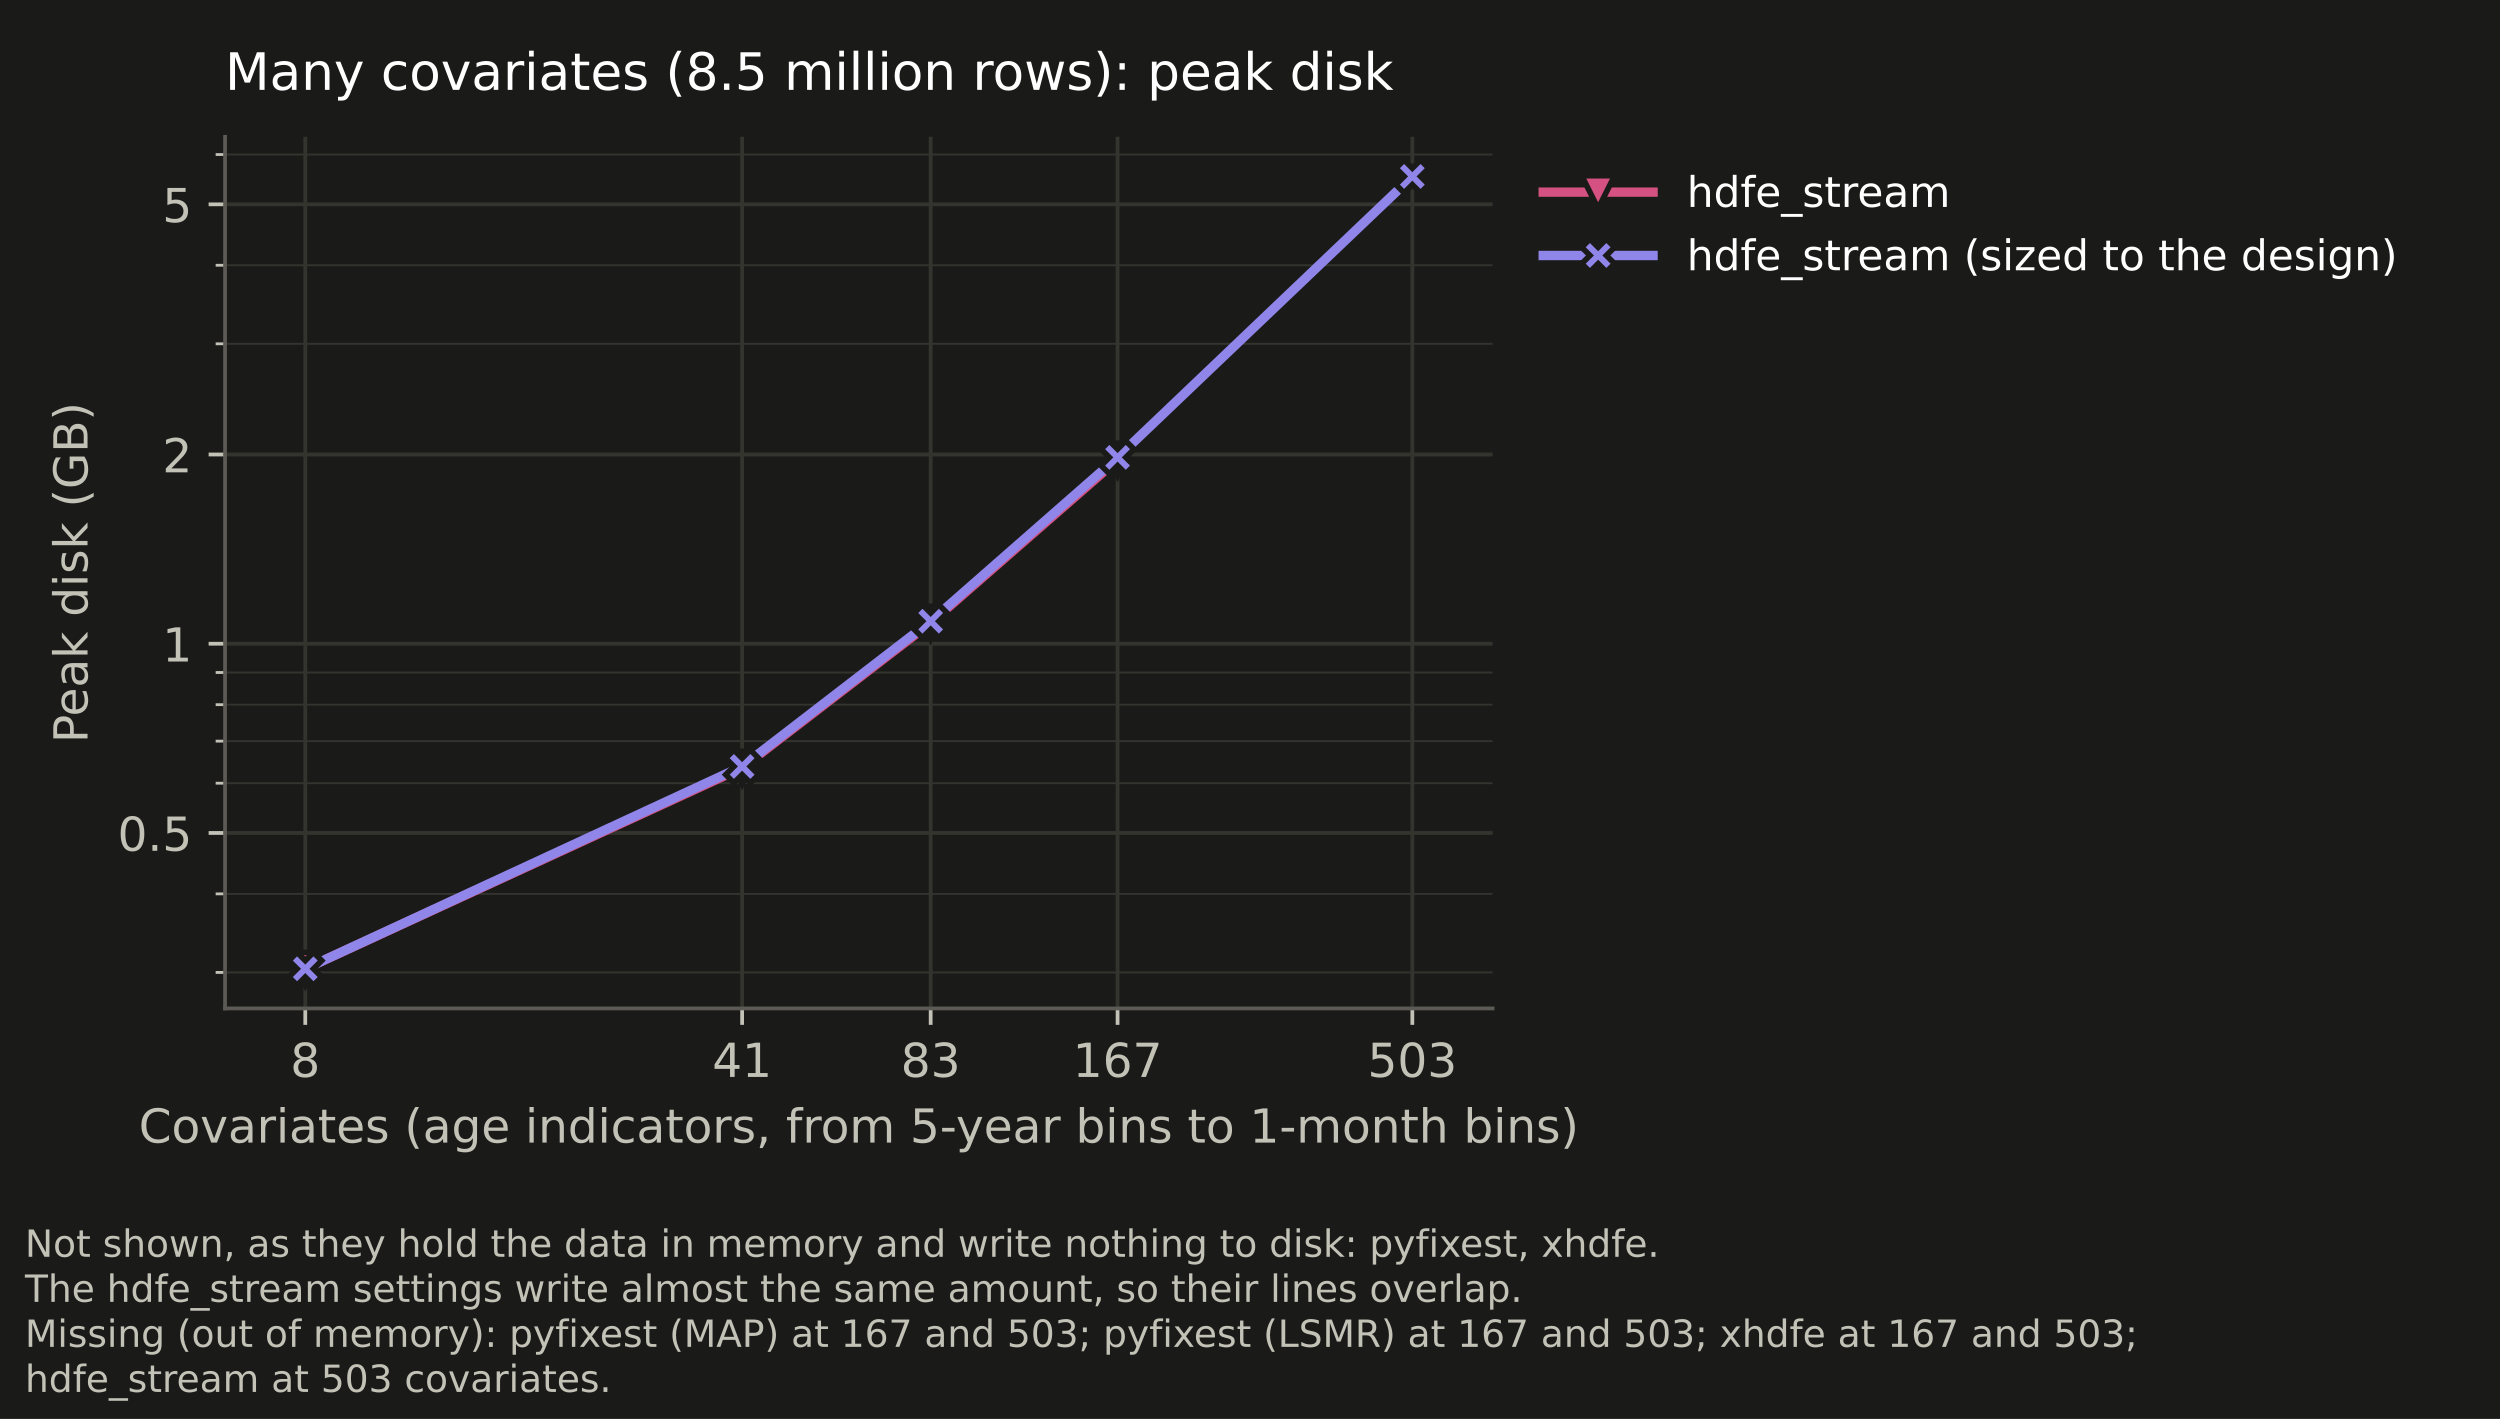
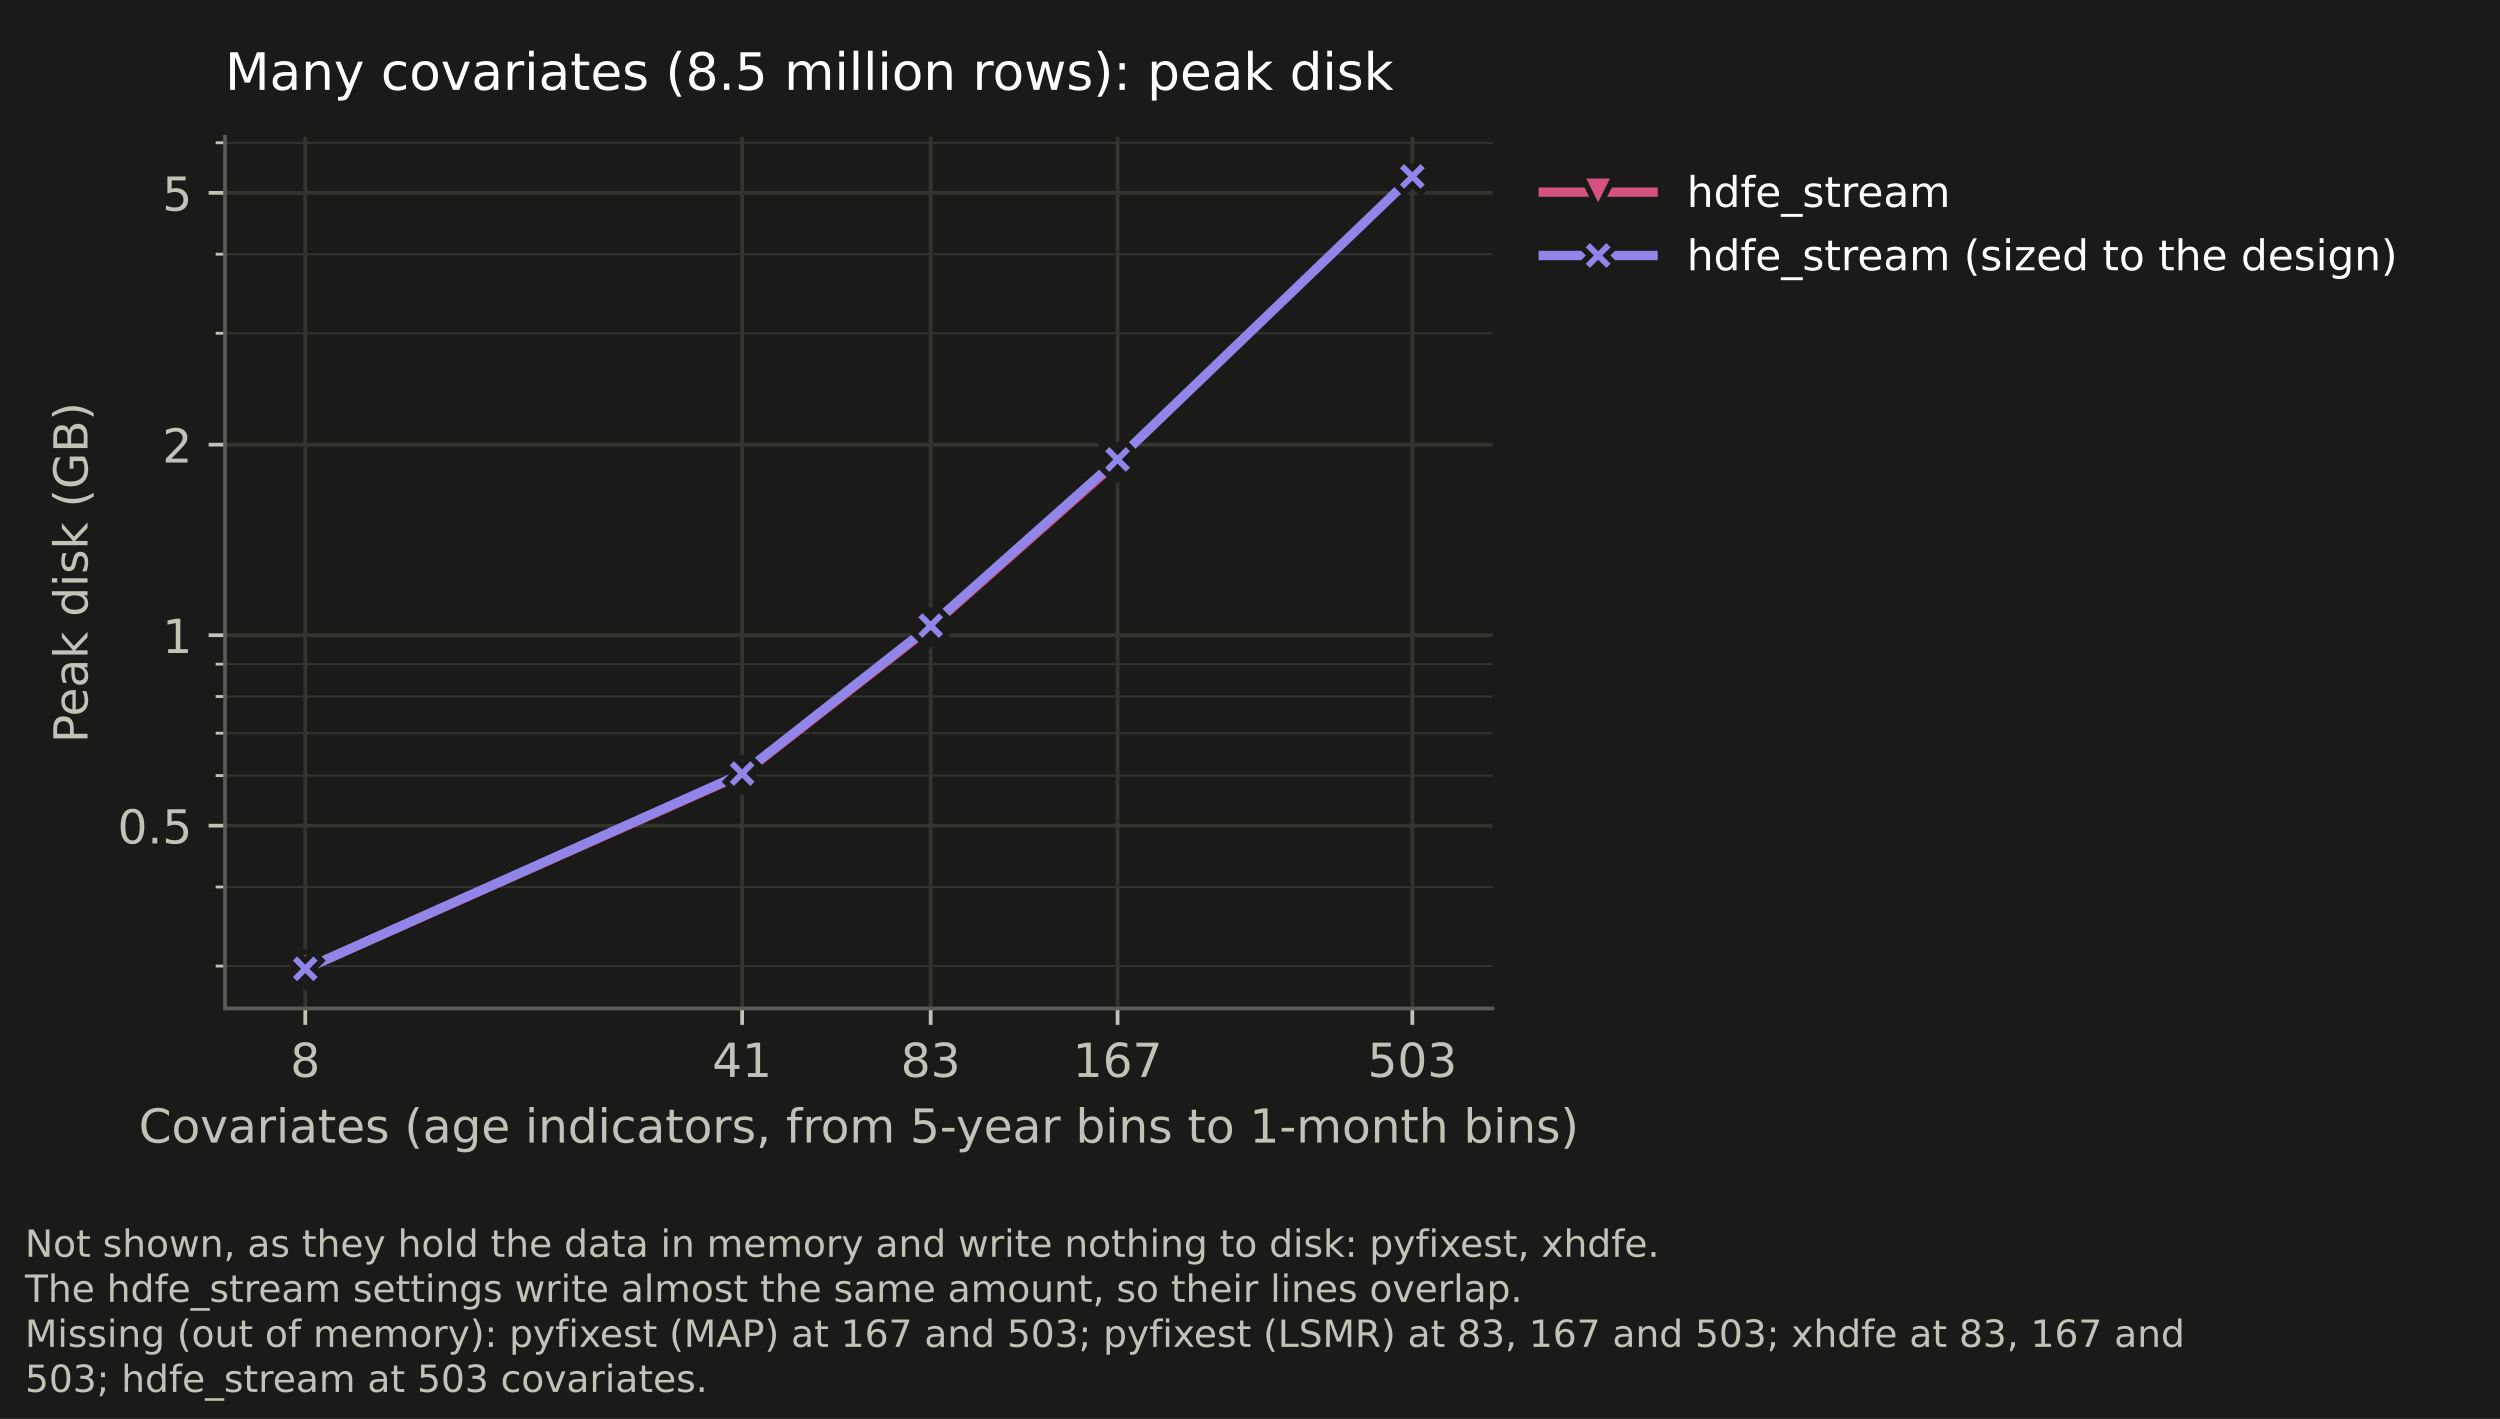
<svg xmlns="http://www.w3.org/2000/svg" xmlns:xlink="http://www.w3.org/1999/xlink" width="532.8pt" height="302.4pt" viewBox="0 0 532.8 302.4" version="1.1">
  <defs>
    <style type="text/css">*{stroke-linejoin: round; stroke-linecap: butt}</style>
  </defs>
  <g id="figure_1">
    <g id="patch_1">
      <path d="M 0 302.4  L 532.8 302.4  L 532.8 0  L 0 0  z " style="fill: #1a1a19" />
    </g>
    <g id="axes_1">
      <g id="patch_2">
        <path d="M 47.962 214.918  L 318.093 214.918  L 318.093 29.157  L 47.962 29.157  z " style="fill: #1a1a19" />
      </g>
      <g id="matplotlib.axis_1">
        <g id="xtick_1">
          <g id="line2d_1">
            <path d="M 65.06 214.918  L 65.06 29.157  " clip-path="url(#pe41ebdf00c)" style="fill: none; stroke: #34342f; stroke-width: 0.8; stroke-linecap: square" />
          </g>
          <g id="line2d_2">
            <defs>
              <path id="m5e53d894cf" d="M 0 0  L 0 3.5  " style="stroke: #c3c2b7; stroke-width: 0.8" />
            </defs>
            <g>
              <use xlink:href="#m5e53d894cf" x="65.06" y="214.918" style="fill: #c3c2b7; stroke: #c3c2b7; stroke-width: 0.8" />
            </g>
          </g>
          <g id="text_1">
            <text style="font-size: 10px; font-family: 'DejaVu Sans', 'Bitstream Vera Sans', 'Computer Modern Sans Serif', 'Lucida Grande', 'Verdana', 'Geneva', 'Lucid', 'Arial', 'Helvetica', 'Avant Garde', sans-serif; text-anchor: middle; fill: #c3c2b7" x="65.06" y="229.515" transform="rotate(-0 65.0603 229.5153)">8</text>
          </g>
        </g>
        <g id="xtick_2">
          <g id="line2d_3">
            <path d="M 158.162 214.918  L 158.162 29.157  " clip-path="url(#pe41ebdf00c)" style="fill: none; stroke: #34342f; stroke-width: 0.8; stroke-linecap: square" />
          </g>
          <g id="line2d_4">
            <g>
              <use xlink:href="#m5e53d894cf" x="158.162" y="214.918" style="fill: #c3c2b7; stroke: #c3c2b7; stroke-width: 0.8" />
            </g>
          </g>
          <g id="text_2">
            <text style="font-size: 10px; font-family: 'DejaVu Sans', 'Bitstream Vera Sans', 'Computer Modern Sans Serif', 'Lucida Grande', 'Verdana', 'Geneva', 'Lucid', 'Arial', 'Helvetica', 'Avant Garde', sans-serif; text-anchor: middle; fill: #c3c2b7" x="158.162" y="229.515" transform="rotate(-0 158.1622 229.5153)">41</text>
          </g>
        </g>
        <g id="xtick_3">
          <g id="line2d_5">
            <path d="M 198.344 214.918  L 198.344 29.157  " clip-path="url(#pe41ebdf00c)" style="fill: none; stroke: #34342f; stroke-width: 0.8; stroke-linecap: square" />
          </g>
          <g id="line2d_6">
            <g>
              <use xlink:href="#m5e53d894cf" x="198.344" y="214.918" style="fill: #c3c2b7; stroke: #c3c2b7; stroke-width: 0.8" />
            </g>
          </g>
          <g id="text_3">
            <text style="font-size: 10px; font-family: 'DejaVu Sans', 'Bitstream Vera Sans', 'Computer Modern Sans Serif', 'Lucida Grande', 'Verdana', 'Geneva', 'Lucid', 'Arial', 'Helvetica', 'Avant Garde', sans-serif; text-anchor: middle; fill: #c3c2b7" x="198.344" y="229.515" transform="rotate(-0 198.3437 229.5153)">83</text>
          </g>
        </g>
        <g id="xtick_4">
          <g id="line2d_7">
            <path d="M 238.177 214.918  L 238.177 29.157  " clip-path="url(#pe41ebdf00c)" style="fill: none; stroke: #34342f; stroke-width: 0.8; stroke-linecap: square" />
          </g>
          <g id="line2d_8">
            <g>
              <use xlink:href="#m5e53d894cf" x="238.177" y="214.918" style="fill: #c3c2b7; stroke: #c3c2b7; stroke-width: 0.8" />
            </g>
          </g>
          <g id="text_4">
            <text style="font-size: 10px; font-family: 'DejaVu Sans', 'Bitstream Vera Sans', 'Computer Modern Sans Serif', 'Lucida Grande', 'Verdana', 'Geneva', 'Lucid', 'Arial', 'Helvetica', 'Avant Garde', sans-serif; text-anchor: middle; fill: #c3c2b7" x="238.177" y="229.515" transform="rotate(-0 238.1768 229.5153)">167</text>
          </g>
        </g>
        <g id="xtick_5">
          <g id="line2d_9">
            <path d="M 300.995 214.918  L 300.995 29.157  " clip-path="url(#pe41ebdf00c)" style="fill: none; stroke: #34342f; stroke-width: 0.8; stroke-linecap: square" />
          </g>
          <g id="line2d_10">
            <g>
              <use xlink:href="#m5e53d894cf" x="300.995" y="214.918" style="fill: #c3c2b7; stroke: #c3c2b7; stroke-width: 0.8" />
            </g>
          </g>
          <g id="text_5">
            <text style="font-size: 10px; font-family: 'DejaVu Sans', 'Bitstream Vera Sans', 'Computer Modern Sans Serif', 'Lucida Grande', 'Verdana', 'Geneva', 'Lucid', 'Arial', 'Helvetica', 'Avant Garde', sans-serif; text-anchor: middle; fill: #c3c2b7" x="300.995" y="229.515" transform="rotate(-0 300.9953 229.5153)">503</text>
          </g>
        </g>
        <g id="text_6">
          <text style="font-size: 10px; font-family: 'DejaVu Sans', 'Bitstream Vera Sans', 'Computer Modern Sans Serif', 'Lucida Grande', 'Verdana', 'Geneva', 'Lucid', 'Arial', 'Helvetica', 'Avant Garde', sans-serif; text-anchor: middle; fill: #c3c2b7" x="183.028" y="243.516" transform="rotate(-0 183.0278 243.5161)">Covariates (age indicators, from 5-year bins to 1-month bins)</text>
        </g>
      </g>
      <g id="matplotlib.axis_2">
        <g id="ytick_1">
          <g id="line2d_11">
-             <path d="M 47.962 177.522  L 318.093 177.522  " clip-path="url(#pe41ebdf00c)" style="fill: none; stroke: #34342f; stroke-width: 0.8; stroke-linecap: square" />
+             <path d="M 47.962 175.966  L 318.093 175.966  " clip-path="url(#pe41ebdf00c)" style="fill: none; stroke: #34342f; stroke-width: 0.8; stroke-linecap: square" />
          </g>
          <g id="line2d_12">
            <defs>
              <path id="m9ad4db9a4c" d="M 0 0  L -3.5 0  " style="stroke: #c3c2b7; stroke-width: 0.8" />
            </defs>
            <g>
-               <use xlink:href="#m9ad4db9a4c" x="47.962" y="177.522" style="fill: #c3c2b7; stroke: #c3c2b7; stroke-width: 0.8" />
+               <use xlink:href="#m9ad4db9a4c" x="47.962" y="175.966" style="fill: #c3c2b7; stroke: #c3c2b7; stroke-width: 0.8" />
            </g>
          </g>
          <g id="text_7">
-             <text style="font-size: 10px; font-family: 'DejaVu Sans', 'Bitstream Vera Sans', 'Computer Modern Sans Serif', 'Lucida Grande', 'Verdana', 'Geneva', 'Lucid', 'Arial', 'Helvetica', 'Avant Garde', sans-serif; text-anchor: end; fill: #c3c2b7" x="40.962" y="181.321" transform="rotate(-0 40.96234 181.3213)">0.5</text>
+             <text style="font-size: 10px; font-family: 'DejaVu Sans', 'Bitstream Vera Sans', 'Computer Modern Sans Serif', 'Lucida Grande', 'Verdana', 'Geneva', 'Lucid', 'Arial', 'Helvetica', 'Avant Garde', sans-serif; text-anchor: end; fill: #c3c2b7" x="40.962" y="179.765" transform="rotate(-0 40.96234 179.7652)">0.5</text>
          </g>
        </g>
        <g id="ytick_2">
          <g id="line2d_13">
-             <path d="M 47.962 137.192  L 318.093 137.192  " clip-path="url(#pe41ebdf00c)" style="fill: none; stroke: #34342f; stroke-width: 0.8; stroke-linecap: square" />
+             <path d="M 47.962 135.369  L 318.093 135.369  " clip-path="url(#pe41ebdf00c)" style="fill: none; stroke: #34342f; stroke-width: 0.8; stroke-linecap: square" />
          </g>
          <g id="line2d_14">
            <g>
-               <use xlink:href="#m9ad4db9a4c" x="47.962" y="137.192" style="fill: #c3c2b7; stroke: #c3c2b7; stroke-width: 0.8" />
+               <use xlink:href="#m9ad4db9a4c" x="47.962" y="135.369" style="fill: #c3c2b7; stroke: #c3c2b7; stroke-width: 0.8" />
            </g>
          </g>
          <g id="text_8">
-             <text style="font-size: 10px; font-family: 'DejaVu Sans', 'Bitstream Vera Sans', 'Computer Modern Sans Serif', 'Lucida Grande', 'Verdana', 'Geneva', 'Lucid', 'Arial', 'Helvetica', 'Avant Garde', sans-serif; text-anchor: end; fill: #c3c2b7" x="40.962" y="140.991" transform="rotate(-0 40.96234 140.9907)">1</text>
+             <text style="font-size: 10px; font-family: 'DejaVu Sans', 'Bitstream Vera Sans', 'Computer Modern Sans Serif', 'Lucida Grande', 'Verdana', 'Geneva', 'Lucid', 'Arial', 'Helvetica', 'Avant Garde', sans-serif; text-anchor: end; fill: #c3c2b7" x="40.962" y="139.168" transform="rotate(-0 40.96234 139.1677)">1</text>
          </g>
        </g>
        <g id="ytick_3">
          <g id="line2d_15">
-             <path d="M 47.962 96.861  L 318.093 96.861  " clip-path="url(#pe41ebdf00c)" style="fill: none; stroke: #34342f; stroke-width: 0.8; stroke-linecap: square" />
+             <path d="M 47.962 94.771  L 318.093 94.771  " clip-path="url(#pe41ebdf00c)" style="fill: none; stroke: #34342f; stroke-width: 0.8; stroke-linecap: square" />
          </g>
          <g id="line2d_16">
            <g>
-               <use xlink:href="#m9ad4db9a4c" x="47.962" y="96.861" style="fill: #c3c2b7; stroke: #c3c2b7; stroke-width: 0.8" />
+               <use xlink:href="#m9ad4db9a4c" x="47.962" y="94.771" style="fill: #c3c2b7; stroke: #c3c2b7; stroke-width: 0.8" />
            </g>
          </g>
          <g id="text_9">
-             <text style="font-size: 10px; font-family: 'DejaVu Sans', 'Bitstream Vera Sans', 'Computer Modern Sans Serif', 'Lucida Grande', 'Verdana', 'Geneva', 'Lucid', 'Arial', 'Helvetica', 'Avant Garde', sans-serif; text-anchor: end; fill: #c3c2b7" x="40.962" y="100.66" transform="rotate(-0 40.96234 100.6602)">2</text>
+             <text style="font-size: 10px; font-family: 'DejaVu Sans', 'Bitstream Vera Sans', 'Computer Modern Sans Serif', 'Lucida Grande', 'Verdana', 'Geneva', 'Lucid', 'Arial', 'Helvetica', 'Avant Garde', sans-serif; text-anchor: end; fill: #c3c2b7" x="40.962" y="98.57" transform="rotate(-0 40.96234 98.57022)">2</text>
          </g>
        </g>
        <g id="ytick_4">
          <g id="line2d_17">
-             <path d="M 47.962 43.547  L 318.093 43.547  " clip-path="url(#pe41ebdf00c)" style="fill: none; stroke: #34342f; stroke-width: 0.8; stroke-linecap: square" />
+             <path d="M 47.962 41.104  L 318.093 41.104  " clip-path="url(#pe41ebdf00c)" style="fill: none; stroke: #34342f; stroke-width: 0.8; stroke-linecap: square" />
          </g>
          <g id="line2d_18">
            <g>
-               <use xlink:href="#m9ad4db9a4c" x="47.962" y="43.547" style="fill: #c3c2b7; stroke: #c3c2b7; stroke-width: 0.8" />
+               <use xlink:href="#m9ad4db9a4c" x="47.962" y="41.104" style="fill: #c3c2b7; stroke: #c3c2b7; stroke-width: 0.8" />
            </g>
          </g>
          <g id="text_10">
-             <text style="font-size: 10px; font-family: 'DejaVu Sans', 'Bitstream Vera Sans', 'Computer Modern Sans Serif', 'Lucida Grande', 'Verdana', 'Geneva', 'Lucid', 'Arial', 'Helvetica', 'Avant Garde', sans-serif; text-anchor: end; fill: #c3c2b7" x="40.962" y="47.346" transform="rotate(-0 40.96234 47.34611)">5</text>
+             <text style="font-size: 10px; font-family: 'DejaVu Sans', 'Bitstream Vera Sans', 'Computer Modern Sans Serif', 'Lucida Grande', 'Verdana', 'Geneva', 'Lucid', 'Arial', 'Helvetica', 'Avant Garde', sans-serif; text-anchor: end; fill: #c3c2b7" x="40.962" y="44.903" transform="rotate(-0 40.96234 44.90324)">5</text>
          </g>
        </g>
        <g id="ytick_5">
          <g id="line2d_19">
-             <path d="M 47.962 207.245  L 318.093 207.245  " clip-path="url(#pe41ebdf00c)" style="fill: none; stroke: #34342f; stroke-width: 0.4; stroke-linecap: square" />
+             <path d="M 47.962 205.885  L 318.093 205.885  " clip-path="url(#pe41ebdf00c)" style="fill: none; stroke: #34342f; stroke-width: 0.4; stroke-linecap: square" />
          </g>
          <g id="line2d_20">
            <defs>
              <path id="m36811fcc21" d="M 0 0  L -2 0  " style="stroke: #c3c2b7; stroke-width: 0.6" />
            </defs>
            <g>
-               <use xlink:href="#m36811fcc21" x="47.962" y="207.245" style="fill: #c3c2b7; stroke: #c3c2b7; stroke-width: 0.6" />
+               <use xlink:href="#m36811fcc21" x="47.962" y="205.885" style="fill: #c3c2b7; stroke: #c3c2b7; stroke-width: 0.6" />
            </g>
          </g>
        </g>
        <g id="ytick_6">
          <g id="line2d_21">
-             <path d="M 47.962 190.506  L 318.093 190.506  " clip-path="url(#pe41ebdf00c)" style="fill: none; stroke: #34342f; stroke-width: 0.4; stroke-linecap: square" />
+             <path d="M 47.962 189.036  L 318.093 189.036  " clip-path="url(#pe41ebdf00c)" style="fill: none; stroke: #34342f; stroke-width: 0.4; stroke-linecap: square" />
          </g>
          <g id="line2d_22">
            <g>
-               <use xlink:href="#m36811fcc21" x="47.962" y="190.506" style="fill: #c3c2b7; stroke: #c3c2b7; stroke-width: 0.6" />
+               <use xlink:href="#m36811fcc21" x="47.962" y="189.036" style="fill: #c3c2b7; stroke: #c3c2b7; stroke-width: 0.6" />
            </g>
          </g>
        </g>
        <g id="ytick_7">
          <g id="line2d_23">
-             <path d="M 47.962 166.914  L 318.093 166.914  " clip-path="url(#pe41ebdf00c)" style="fill: none; stroke: #34342f; stroke-width: 0.4; stroke-linecap: square" />
+             <path d="M 47.962 165.288  L 318.093 165.288  " clip-path="url(#pe41ebdf00c)" style="fill: none; stroke: #34342f; stroke-width: 0.4; stroke-linecap: square" />
          </g>
          <g id="line2d_24">
            <g>
-               <use xlink:href="#m36811fcc21" x="47.962" y="166.914" style="fill: #c3c2b7; stroke: #c3c2b7; stroke-width: 0.6" />
+               <use xlink:href="#m36811fcc21" x="47.962" y="165.288" style="fill: #c3c2b7; stroke: #c3c2b7; stroke-width: 0.6" />
            </g>
          </g>
        </g>
        <g id="ytick_8">
          <g id="line2d_25">
-             <path d="M 47.962 157.945  L 318.093 157.945  " clip-path="url(#pe41ebdf00c)" style="fill: none; stroke: #34342f; stroke-width: 0.4; stroke-linecap: square" />
+             <path d="M 47.962 156.259  L 318.093 156.259  " clip-path="url(#pe41ebdf00c)" style="fill: none; stroke: #34342f; stroke-width: 0.4; stroke-linecap: square" />
          </g>
          <g id="line2d_26">
            <g>
-               <use xlink:href="#m36811fcc21" x="47.962" y="157.945" style="fill: #c3c2b7; stroke: #c3c2b7; stroke-width: 0.6" />
+               <use xlink:href="#m36811fcc21" x="47.962" y="156.259" style="fill: #c3c2b7; stroke: #c3c2b7; stroke-width: 0.6" />
            </g>
          </g>
        </g>
        <g id="ytick_9">
          <g id="line2d_27">
-             <path d="M 47.962 150.175  L 318.093 150.175  " clip-path="url(#pe41ebdf00c)" style="fill: none; stroke: #34342f; stroke-width: 0.4; stroke-linecap: square" />
+             <path d="M 47.962 148.438  L 318.093 148.438  " clip-path="url(#pe41ebdf00c)" style="fill: none; stroke: #34342f; stroke-width: 0.4; stroke-linecap: square" />
          </g>
          <g id="line2d_28">
            <g>
-               <use xlink:href="#m36811fcc21" x="47.962" y="150.175" style="fill: #c3c2b7; stroke: #c3c2b7; stroke-width: 0.6" />
+               <use xlink:href="#m36811fcc21" x="47.962" y="148.438" style="fill: #c3c2b7; stroke: #c3c2b7; stroke-width: 0.6" />
            </g>
          </g>
        </g>
        <g id="ytick_10">
          <g id="line2d_29">
-             <path d="M 47.962 143.322  L 318.093 143.322  " clip-path="url(#pe41ebdf00c)" style="fill: none; stroke: #34342f; stroke-width: 0.4; stroke-linecap: square" />
+             <path d="M 47.962 141.54  L 318.093 141.54  " clip-path="url(#pe41ebdf00c)" style="fill: none; stroke: #34342f; stroke-width: 0.4; stroke-linecap: square" />
          </g>
          <g id="line2d_30">
            <g>
-               <use xlink:href="#m36811fcc21" x="47.962" y="143.322" style="fill: #c3c2b7; stroke: #c3c2b7; stroke-width: 0.6" />
+               <use xlink:href="#m36811fcc21" x="47.962" y="141.54" style="fill: #c3c2b7; stroke: #c3c2b7; stroke-width: 0.6" />
            </g>
          </g>
        </g>
        <g id="ytick_11">
          <g id="line2d_31">
-             <path d="M 47.962 73.27  L 318.093 73.27  " clip-path="url(#pe41ebdf00c)" style="fill: none; stroke: #34342f; stroke-width: 0.4; stroke-linecap: square" />
+             <path d="M 47.962 71.023  L 318.093 71.023  " clip-path="url(#pe41ebdf00c)" style="fill: none; stroke: #34342f; stroke-width: 0.4; stroke-linecap: square" />
          </g>
          <g id="line2d_32">
            <g>
-               <use xlink:href="#m36811fcc21" x="47.962" y="73.27" style="fill: #c3c2b7; stroke: #c3c2b7; stroke-width: 0.6" />
+               <use xlink:href="#m36811fcc21" x="47.962" y="71.023" style="fill: #c3c2b7; stroke: #c3c2b7; stroke-width: 0.6" />
            </g>
          </g>
        </g>
        <g id="ytick_12">
          <g id="line2d_33">
-             <path d="M 47.962 56.531  L 318.093 56.531  " clip-path="url(#pe41ebdf00c)" style="fill: none; stroke: #34342f; stroke-width: 0.4; stroke-linecap: square" />
+             <path d="M 47.962 54.174  L 318.093 54.174  " clip-path="url(#pe41ebdf00c)" style="fill: none; stroke: #34342f; stroke-width: 0.4; stroke-linecap: square" />
          </g>
          <g id="line2d_34">
            <g>
-               <use xlink:href="#m36811fcc21" x="47.962" y="56.531" style="fill: #c3c2b7; stroke: #c3c2b7; stroke-width: 0.6" />
+               <use xlink:href="#m36811fcc21" x="47.962" y="54.174" style="fill: #c3c2b7; stroke: #c3c2b7; stroke-width: 0.6" />
            </g>
          </g>
        </g>
        <g id="ytick_13">
          <g id="line2d_35">
-             <path d="M 47.962 32.939  L 318.093 32.939  " clip-path="url(#pe41ebdf00c)" style="fill: none; stroke: #34342f; stroke-width: 0.4; stroke-linecap: square" />
+             <path d="M 47.962 30.426  L 318.093 30.426  " clip-path="url(#pe41ebdf00c)" style="fill: none; stroke: #34342f; stroke-width: 0.4; stroke-linecap: square" />
          </g>
          <g id="line2d_36">
            <g>
-               <use xlink:href="#m36811fcc21" x="47.962" y="32.939" style="fill: #c3c2b7; stroke: #c3c2b7; stroke-width: 0.6" />
+               <use xlink:href="#m36811fcc21" x="47.962" y="30.426" style="fill: #c3c2b7; stroke: #c3c2b7; stroke-width: 0.6" />
            </g>
          </g>
        </g>
        <g id="text_11">
          <text style="font-size: 10px; font-family: 'DejaVu Sans', 'Bitstream Vera Sans', 'Computer Modern Sans Serif', 'Lucida Grande', 'Verdana', 'Geneva', 'Lucid', 'Arial', 'Helvetica', 'Avant Garde', sans-serif; text-anchor: middle; fill: #c3c2b7" x="18.657" y="122.038" transform="rotate(-90 18.65687 122.0375)">Peak disk (GB)</text>
        </g>
      </g>
      <g id="patch_3">
        <path d="M 47.962 214.918  L 47.962 29.157  " style="fill: none; stroke: #5b5a55; stroke-width: 0.8; stroke-linejoin: miter; stroke-linecap: square" />
      </g>
      <g id="patch_4">
        <path d="M 47.962 214.918  L 318.093 214.918  " style="fill: none; stroke: #5b5a55; stroke-width: 0.8; stroke-linejoin: miter; stroke-linecap: square" />
      </g>
      <g id="line2d_37">
-         <path d="M 65.06 206.474  L 158.162 163.615  L 198.344 132.714  L 238.177 97.948  " clip-path="url(#pe41ebdf00c)" style="fill: none; stroke: #d55181; stroke-width: 2; stroke-linecap: square" />
+         <path d="M 65.06 206.474  L 158.162 165.025  L 198.344 133.592  L 238.177 98.296  " clip-path="url(#pe41ebdf00c)" style="fill: none; stroke: #d55181; stroke-width: 2; stroke-linecap: square" />
        <defs>
          <path id="mc97f44e263" d="M -0 3.5  L 3.5 -3.5  L -3.5 -3.5  z " style="stroke: #1a1a19; stroke-width: 1.2; stroke-linejoin: miter" />
        </defs>
        <g clip-path="url(#pe41ebdf00c)">
          <use xlink:href="#mc97f44e263" x="65.06" y="206.474" style="fill: #d55181; stroke: #1a1a19; stroke-width: 1.2; stroke-linejoin: miter" />
-           <use xlink:href="#mc97f44e263" x="158.162" y="163.615" style="fill: #d55181; stroke: #1a1a19; stroke-width: 1.2; stroke-linejoin: miter" />
-           <use xlink:href="#mc97f44e263" x="198.344" y="132.714" style="fill: #d55181; stroke: #1a1a19; stroke-width: 1.2; stroke-linejoin: miter" />
-           <use xlink:href="#mc97f44e263" x="238.177" y="97.948" style="fill: #d55181; stroke: #1a1a19; stroke-width: 1.2; stroke-linejoin: miter" />
+           <use xlink:href="#mc97f44e263" x="158.162" y="165.025" style="fill: #d55181; stroke: #1a1a19; stroke-width: 1.2; stroke-linejoin: miter" />
+           <use xlink:href="#mc97f44e263" x="198.344" y="133.592" style="fill: #d55181; stroke: #1a1a19; stroke-width: 1.2; stroke-linejoin: miter" />
+           <use xlink:href="#mc97f44e263" x="238.177" y="98.296" style="fill: #d55181; stroke: #1a1a19; stroke-width: 1.2; stroke-linejoin: miter" />
        </g>
      </g>
      <g id="line2d_38">
-         <path d="M 65.06 206.474  L 158.162 163.341  L 198.344 132.392  L 238.177 97.476  L 300.995 37.601  " clip-path="url(#pe41ebdf00c)" style="fill: none; stroke: #9085e9; stroke-width: 2; stroke-linecap: square" />
+         <path d="M 65.06 206.474  L 158.162 164.86  L 198.344 133.326  L 238.177 97.918  L 300.995 37.601  " clip-path="url(#pe41ebdf00c)" style="fill: none; stroke: #9085e9; stroke-width: 2; stroke-linecap: square" />
        <defs>
          <path id="mdfb906f3f3" d="M -1.75 3.5  L 0 1.75  L 1.75 3.5  L 3.5 1.75  L 1.75 0  L 3.5 -1.75  L 1.75 -3.5  L 0 -1.75  L -1.75 -3.5  L -3.5 -1.75  L -1.75 0  L -3.5 1.75  z " style="stroke: #1a1a19; stroke-width: 1.2; stroke-linejoin: miter" />
        </defs>
        <g clip-path="url(#pe41ebdf00c)">
          <use xlink:href="#mdfb906f3f3" x="65.06" y="206.474" style="fill: #9085e9; stroke: #1a1a19; stroke-width: 1.2; stroke-linejoin: miter" />
-           <use xlink:href="#mdfb906f3f3" x="158.162" y="163.341" style="fill: #9085e9; stroke: #1a1a19; stroke-width: 1.2; stroke-linejoin: miter" />
-           <use xlink:href="#mdfb906f3f3" x="198.344" y="132.392" style="fill: #9085e9; stroke: #1a1a19; stroke-width: 1.2; stroke-linejoin: miter" />
-           <use xlink:href="#mdfb906f3f3" x="238.177" y="97.476" style="fill: #9085e9; stroke: #1a1a19; stroke-width: 1.2; stroke-linejoin: miter" />
+           <use xlink:href="#mdfb906f3f3" x="158.162" y="164.86" style="fill: #9085e9; stroke: #1a1a19; stroke-width: 1.2; stroke-linejoin: miter" />
+           <use xlink:href="#mdfb906f3f3" x="198.344" y="133.326" style="fill: #9085e9; stroke: #1a1a19; stroke-width: 1.2; stroke-linejoin: miter" />
+           <use xlink:href="#mdfb906f3f3" x="238.177" y="97.918" style="fill: #9085e9; stroke: #1a1a19; stroke-width: 1.2; stroke-linejoin: miter" />
          <use xlink:href="#mdfb906f3f3" x="300.995" y="37.601" style="fill: #9085e9; stroke: #1a1a19; stroke-width: 1.2; stroke-linejoin: miter" />
        </g>
      </g>
      <g id="text_12">
        <text style="font-size: 11px; font-family: 'DejaVu Sans', 'Bitstream Vera Sans', 'Computer Modern Sans Serif', 'Lucida Grande', 'Verdana', 'Geneva', 'Lucid', 'Arial', 'Helvetica', 'Avant Garde', sans-serif; text-anchor: start; fill: #ffffff" x="47.962" y="19.157" transform="rotate(-0 47.96234 19.15742)">Many covariates (8.5 million rows): peak disk</text>
      </g>
      <g id="legend_1">
        <g id="line2d_39">
          <path d="M 328.895 40.946  L 340.595 40.946  L 352.295 40.946  " style="fill: none; stroke: #d55181; stroke-width: 2; stroke-linecap: square" />
          <g>
            <use xlink:href="#mc97f44e263" x="340.595" y="40.946" style="fill: #d55181; stroke: #1a1a19; stroke-width: 1.2; stroke-linejoin: miter" />
          </g>
        </g>
        <g id="text_13">
          <text style="font-size: 9px; font-family: 'DejaVu Sans', 'Bitstream Vera Sans', 'Computer Modern Sans Serif', 'Lucida Grande', 'Verdana', 'Geneva', 'Lucid', 'Arial', 'Helvetica', 'Avant Garde', sans-serif; text-anchor: start; fill: #ffffff" x="359.495" y="44.096" transform="rotate(-0 359.4946 44.09602)">hdfe_stream</text>
        </g>
        <g id="line2d_40">
          <path d="M 328.895 54.447  L 340.595 54.447  L 352.295 54.447  " style="fill: none; stroke: #9085e9; stroke-width: 2; stroke-linecap: square" />
          <g>
            <use xlink:href="#mdfb906f3f3" x="340.595" y="54.447" style="fill: #9085e9; stroke: #1a1a19; stroke-width: 1.2; stroke-linejoin: miter" />
          </g>
        </g>
        <g id="text_14">
          <text style="font-size: 9px; font-family: 'DejaVu Sans', 'Bitstream Vera Sans', 'Computer Modern Sans Serif', 'Lucida Grande', 'Verdana', 'Geneva', 'Lucid', 'Arial', 'Helvetica', 'Avant Garde', sans-serif; text-anchor: start; fill: #ffffff" x="359.495" y="57.597" transform="rotate(-0 359.4946 57.59672)">hdfe_stream (sized to the design)</text>
        </g>
      </g>
    </g>
    <g id="text_15">
      <text style="font-size: 8px; font-family: 'DejaVu Sans', 'Bitstream Vera Sans', 'Computer Modern Sans Serif', 'Lucida Grande', 'Verdana', 'Geneva', 'Lucid', 'Arial', 'Helvetica', 'Avant Garde', sans-serif; fill: #c3c2b7" transform="translate(5.328 267.8468)">Not shown, as they hold the data in memory and write nothing to disk: pyfixest, xhdfe.</text>
      <text style="font-size: 8px; font-family: 'DejaVu Sans', 'Bitstream Vera Sans', 'Computer Modern Sans Serif', 'Lucida Grande', 'Verdana', 'Geneva', 'Lucid', 'Arial', 'Helvetica', 'Avant Garde', sans-serif; fill: #c3c2b7" transform="translate(5.328 277.449)">The hdfe_stream settings write almost the same amount, so their lines overlap.</text>
-       <text style="font-size: 8px; font-family: 'DejaVu Sans', 'Bitstream Vera Sans', 'Computer Modern Sans Serif', 'Lucida Grande', 'Verdana', 'Geneva', 'Lucid', 'Arial', 'Helvetica', 'Avant Garde', sans-serif; fill: #c3c2b7" transform="translate(5.328 287.0512)">Missing (out of memory): pyfixest (MAP) at 167 and 503; pyfixest (LSMR) at 167 and 503; xhdfe at 167 and 503;</text>
-       <text style="font-size: 8px; font-family: 'DejaVu Sans', 'Bitstream Vera Sans', 'Computer Modern Sans Serif', 'Lucida Grande', 'Verdana', 'Geneva', 'Lucid', 'Arial', 'Helvetica', 'Avant Garde', sans-serif; fill: #c3c2b7" transform="translate(5.328 296.6533)">hdfe_stream at 503 covariates.</text>
+       <text style="font-size: 8px; font-family: 'DejaVu Sans', 'Bitstream Vera Sans', 'Computer Modern Sans Serif', 'Lucida Grande', 'Verdana', 'Geneva', 'Lucid', 'Arial', 'Helvetica', 'Avant Garde', sans-serif; fill: #c3c2b7" transform="translate(5.328 287.0512)">Missing (out of memory): pyfixest (MAP) at 167 and 503; pyfixest (LSMR) at 83, 167 and 503; xhdfe at 83, 167 and</text>
+       <text style="font-size: 8px; font-family: 'DejaVu Sans', 'Bitstream Vera Sans', 'Computer Modern Sans Serif', 'Lucida Grande', 'Verdana', 'Geneva', 'Lucid', 'Arial', 'Helvetica', 'Avant Garde', sans-serif; fill: #c3c2b7" transform="translate(5.328 296.6533)">503; hdfe_stream at 503 covariates.</text>
    </g>
  </g>
  <defs>
    <clipPath id="pe41ebdf00c">
      <rect x="47.962" y="29.157" width="270.131" height="185.76" />
    </clipPath>
  </defs>
</svg>
